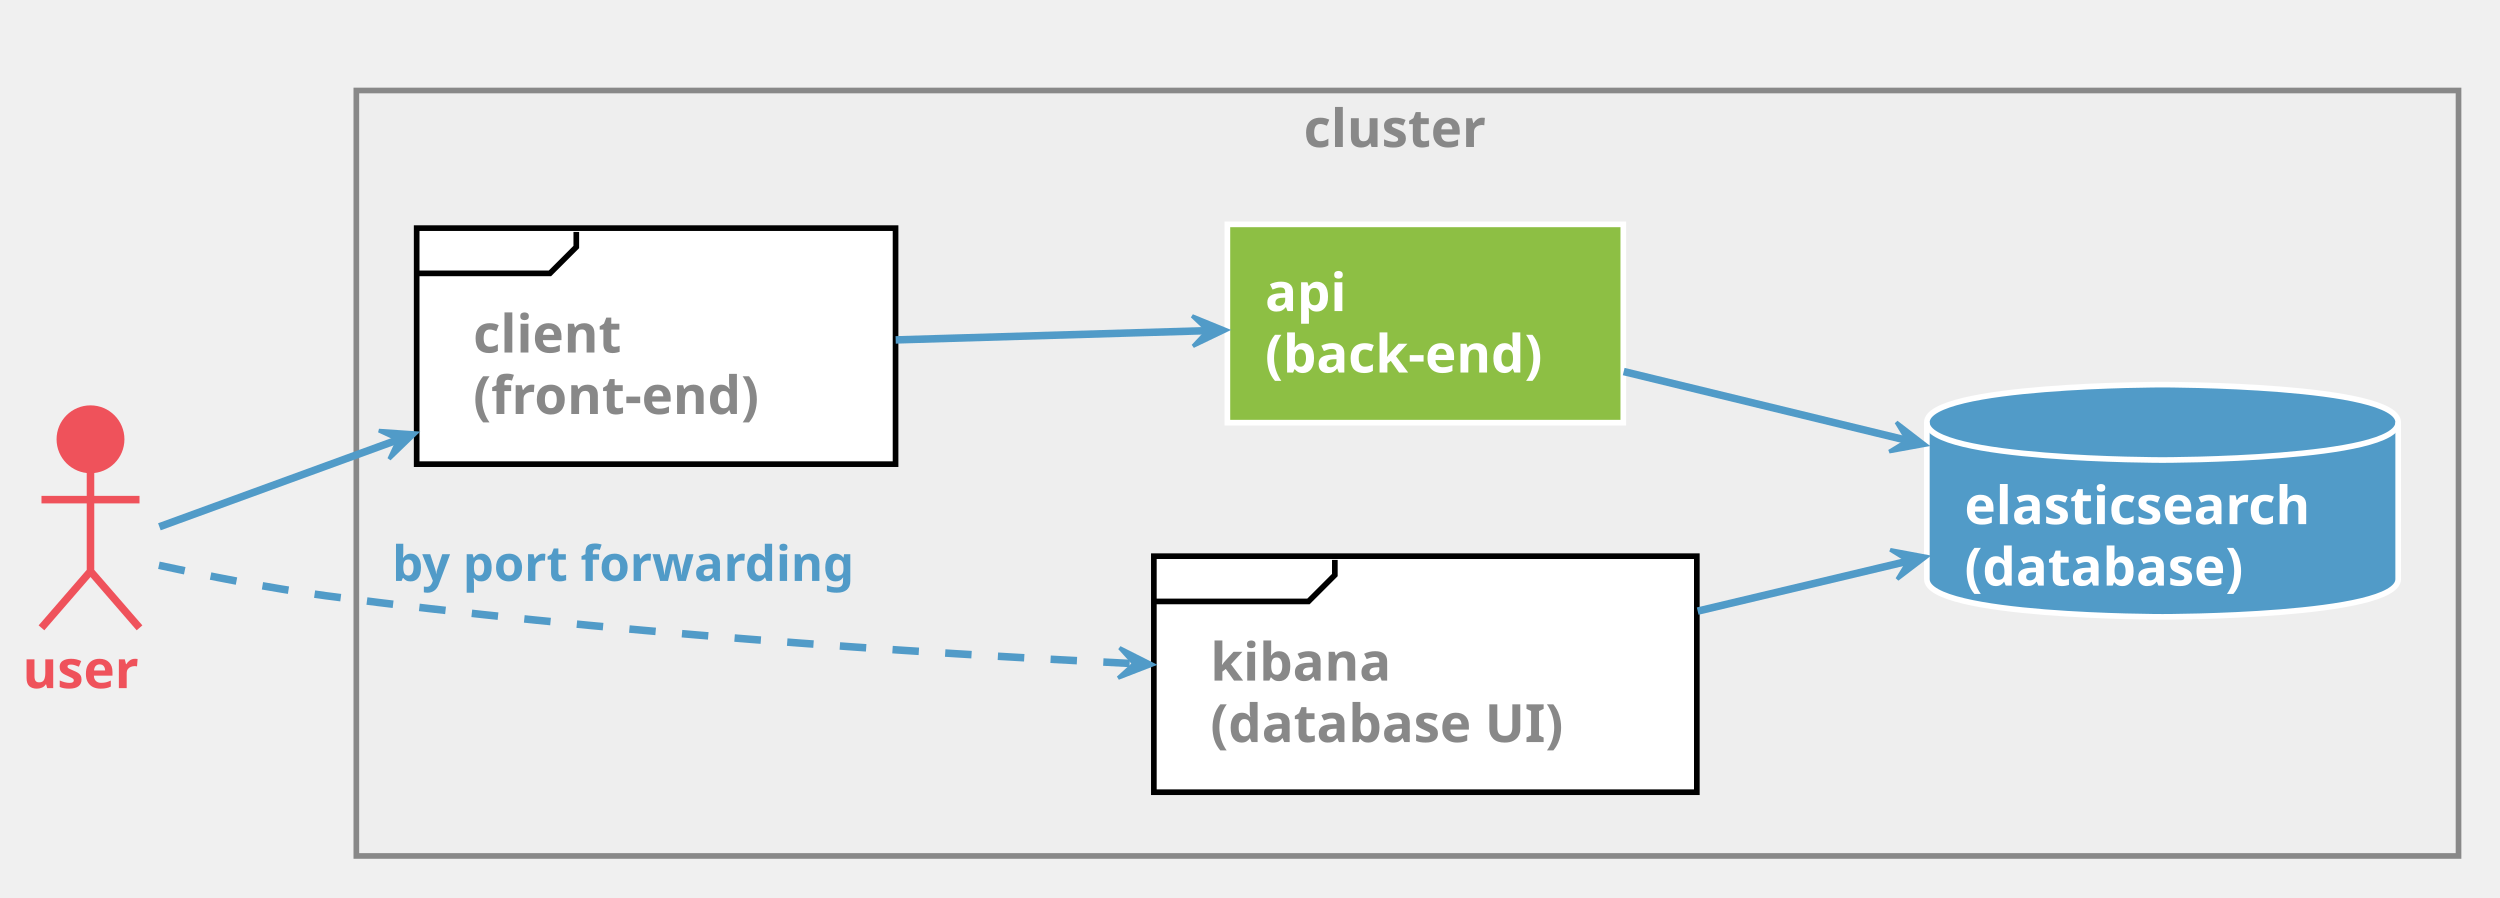
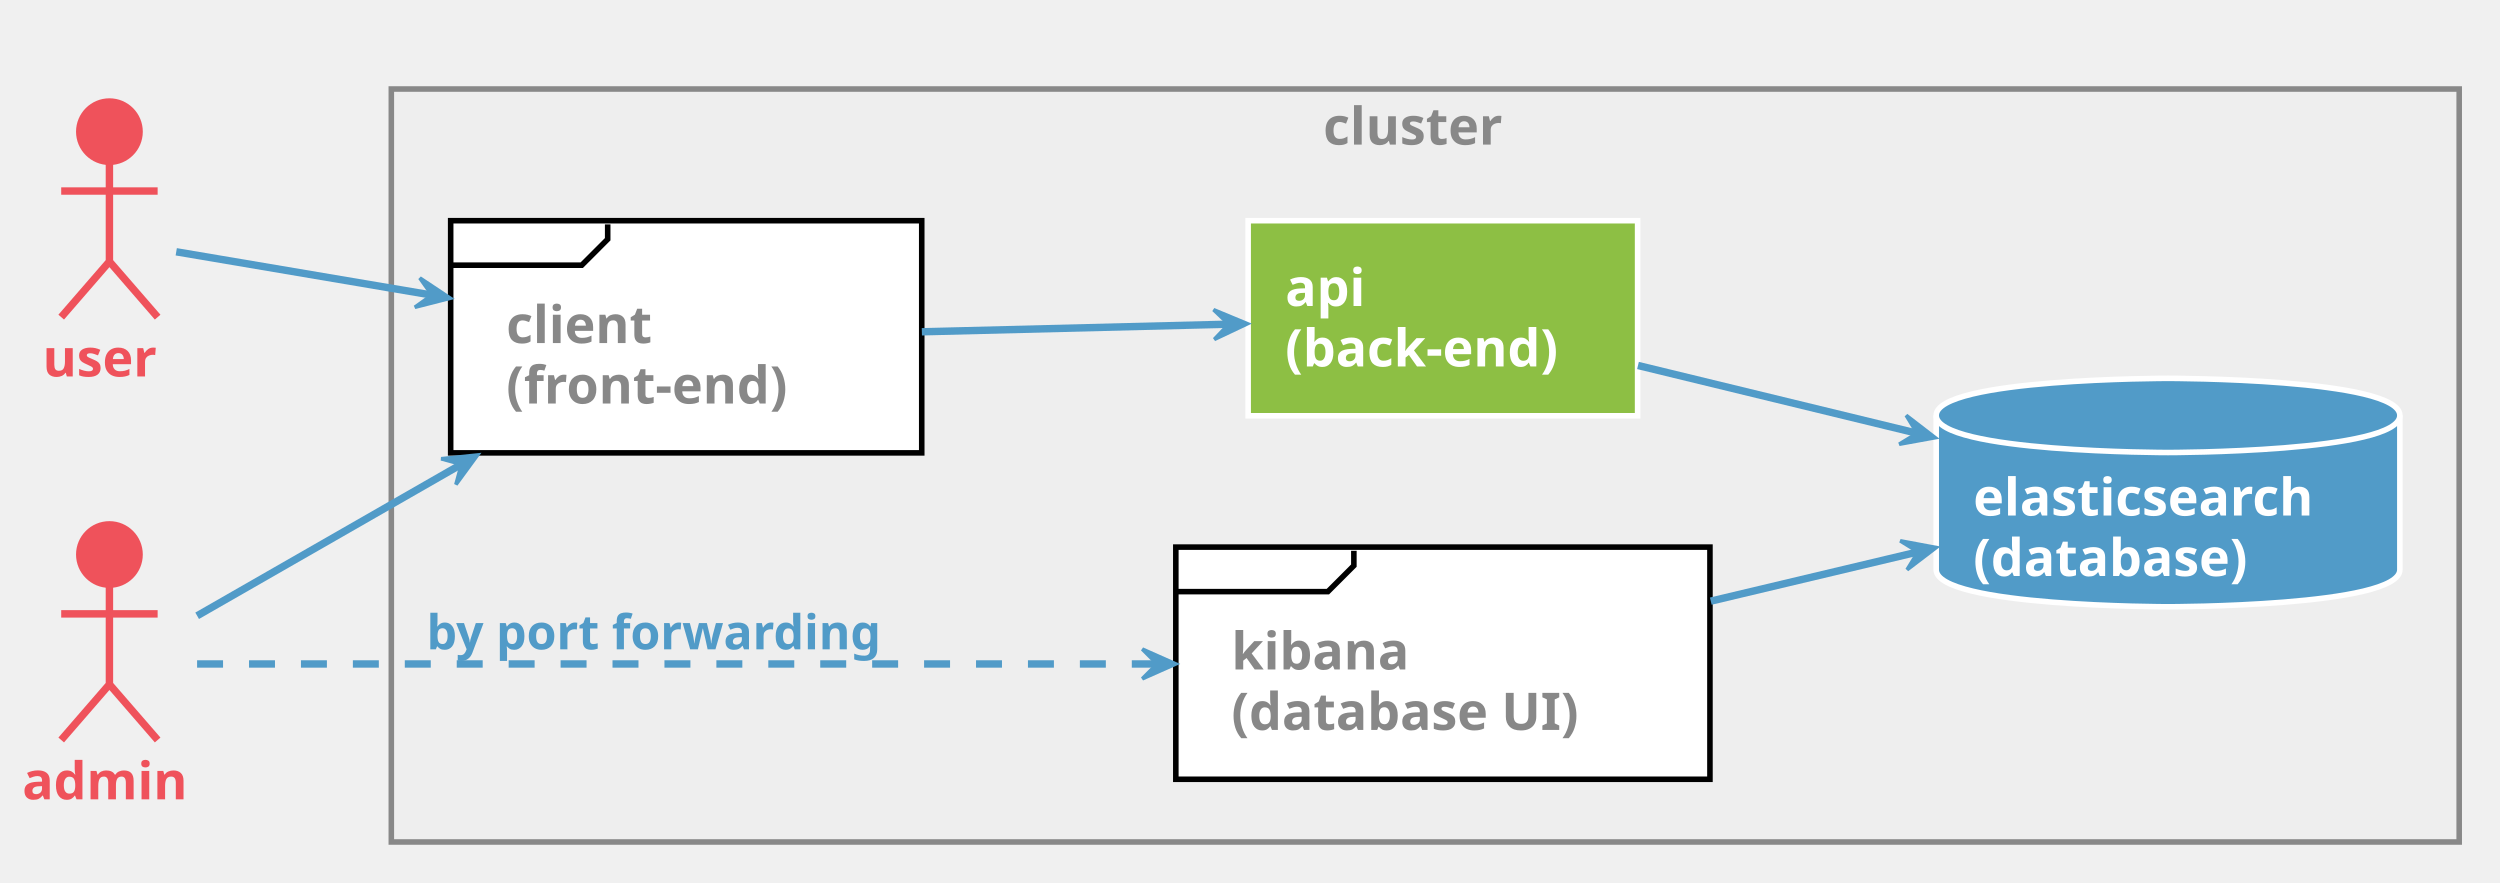
- <svg xmlns="http://www.w3.org/2000/svg" contentScriptType="application/ecmascript" contentStyleType="text/css" height="238px" preserveAspectRatio="none" style="width:663px;height:238px;" version="1.1" viewBox="0 0 663 238" width="663px" zoomAndPan="magnify">
+ <svg xmlns="http://www.w3.org/2000/svg" contentScriptType="application/ecmascript" contentStyleType="text/css" height="238px" preserveAspectRatio="none" style="width:674px;height:238px;" version="1.1" viewBox="0 0 674 238" width="674px" zoomAndPan="magnify">
  <defs />
  <g>
-     <rect fill="#EEEEEE" height="203" style="stroke: #888888; stroke-width: 1.5;" width="557.5" x="94.5" y="24" />
-     <text fill="#888888" font-family="sans-serif" font-size="14" font-weight="bold" lengthAdjust="spacingAndGlyphs" textLength="55" x="345.75" y="38.995">cluster</text>
-     <rect fill="#FFFFFF" height="62.594" style="stroke: #000000; stroke-width: 1.5;" width="127" x="110.5" y="60.5" />
-     <path d="M152.833,61.5 L152.833,65.5 L145.833,72.5 L110.5,72.5 " fill="none" style="stroke: #000000; stroke-width: 1.5;" />
-     <text fill="#888888" font-family="sans-serif" font-size="14" font-weight="bold" lengthAdjust="spacingAndGlyphs" textLength="43" x="125.5" y="93.495">client</text>
-     <text fill="#888888" font-family="sans-serif" font-size="14" font-weight="bold" lengthAdjust="spacingAndGlyphs" textLength="87" x="125.5" y="109.792">(front-end)</text>
-     <rect fill="#8DBF44" height="52.594" style="stroke: #FFFFFF; stroke-width: 1.5;" width="105" x="325.5" y="59.5" />
-     <text fill="#FFFFFF" font-family="sans-serif" font-size="14" font-weight="bold" lengthAdjust="spacingAndGlyphs" textLength="23" x="335.5" y="82.495">api</text>
-     <text fill="#FFFFFF" font-family="sans-serif" font-size="14" font-weight="bold" lengthAdjust="spacingAndGlyphs" textLength="85" x="335.5" y="98.792">(back-end)</text>
-     <path d="M511,112 C511,102 573.5,102 573.5,102 C573.5,102 636,102 636,112 L636,153.594 C636,163.594 573.5,163.594 573.5,163.594 C573.5,163.594 511,163.594 511,153.594 L511,112 " fill="#519BC8" style="stroke: #FFFFFF; stroke-width: 1.5;" />
-     <path d="M511,112 C511,122 573.5,122 573.5,122 C573.5,122 636,122 636,112 " fill="none" style="stroke: #FFFFFF; stroke-width: 1.5;" />
-     <text fill="#FFFFFF" font-family="sans-serif" font-size="14" font-weight="bold" lengthAdjust="spacingAndGlyphs" textLength="105" x="521" y="138.995">elasticsearch</text>
-     <text fill="#FFFFFF" font-family="sans-serif" font-size="14" font-weight="bold" lengthAdjust="spacingAndGlyphs" textLength="84" x="521" y="155.292">(database)</text>
-     <rect fill="#FFFFFF" height="62.594" style="stroke: #000000; stroke-width: 1.5;" width="144" x="306" y="147.5" />
-     <path d="M354,148.5 L354,152.5 L347,159.5 L306,159.5 " fill="none" style="stroke: #000000; stroke-width: 1.5;" />
-     <text fill="#888888" font-family="sans-serif" font-size="14" font-weight="bold" lengthAdjust="spacingAndGlyphs" textLength="51" x="321" y="180.495">kibana</text>
-     <text fill="#888888" font-family="sans-serif" font-size="14" font-weight="bold" lengthAdjust="spacingAndGlyphs" textLength="104" x="321" y="196.792">(database UI)</text>
-     <ellipse cx="24" cy="116.5" fill="#EF525B" rx="8" ry="8" style="stroke: #EF525B; stroke-width: 2.0;" />
-     <path d="M24,124.5 L24,151.5 M11,132.5 L37,132.5 M24,151.5 L11,166.5 M24,151.5 L37,166.5 " fill="none" style="stroke: #EF525B; stroke-width: 2.0;" />
-     <text fill="#EF525B" font-family="sans-serif" font-size="14" font-weight="bold" lengthAdjust="spacingAndGlyphs" textLength="36" x="6" y="182.495">user</text>
-     <path d="M42.267,139.7 C57.928,133.986 82.063,125.18 105.352,116.683 " fill="none" id="user-frontend" style="stroke: #519BC8; stroke-width: 2.0;" />
-     <polygon fill="#519BC8" points="110.305,114.875,100.479,114.203,105.608,116.589,103.222,121.718,110.305,114.875" style="stroke: #519BC8; stroke-width: 1.0;" />
-     <path d="M42.139,149.92 C54.426,152.589 71.403,155.989 86.5,158 C158.752,167.625 241.743,173.069 300.471,175.989 " fill="none" id="user-kibana" style="stroke: #519BC8; stroke-width: 2.0; stroke-dasharray: 7.0,7.0;" />
-     <polygon fill="#519BC8" points="305.721,176.246,296.927,171.811,300.727,176.002,296.536,179.802,305.721,176.246" style="stroke: #519BC8; stroke-width: 1.0;" />
-     <text fill="#519BC8" font-family="sans-serif" font-size="13" font-weight="bold" lengthAdjust="spacingAndGlyphs" textLength="140" x="104" y="154.067">by port forwarding</text>
-     <path d="M237.531,90.143 C263.927,89.359 294.445,88.452 320.192,87.687 " fill="none" id="frontend-backend" style="stroke: #519BC8; stroke-width: 2.0;" />
-     <polygon fill="#519BC8" points="325.275,87.536,316.16,83.805,320.277,87.685,316.398,91.802,325.275,87.536" style="stroke: #519BC8; stroke-width: 1.0;" />
-     <path d="M430.6,98.533 C453.691,104.142 481.205,110.825 505.832,116.807 " fill="none" id="backend-elastic" style="stroke: #519BC8; stroke-width: 2.0;" />
-     <polygon fill="#519BC8" points="510.716,117.993,502.914,111.982,505.857,116.813,501.026,119.756,510.716,117.993" style="stroke: #519BC8; stroke-width: 1.0;" />
-     <path d="M450.228,162.067 C468.45,157.735 487.974,153.094 505.951,148.821 " fill="none" id="kibana-elastic" style="stroke: #519BC8; stroke-width: 2.0;" />
-     <polygon fill="#519BC8" points="510.978,147.625,501.297,145.814,506.113,148.781,503.146,153.597,510.978,147.625" style="stroke: #519BC8; stroke-width: 1.0;" />
+     <rect fill="#EEEEEE" height="203" style="stroke: #888888; stroke-width: 1.5;" width="557.5" x="105.5" y="24" />
+     <text fill="#888888" font-family="sans-serif" font-size="14" font-weight="bold" lengthAdjust="spacingAndGlyphs" textLength="55" x="356.75" y="38.995">cluster</text>
+     <rect fill="#FFFFFF" height="62.594" style="stroke: #000000; stroke-width: 1.5;" width="127" x="121.5" y="59.5" />
+     <path d="M163.833,60.5 L163.833,64.5 L156.833,71.5 L121.5,71.5 " fill="none" style="stroke: #000000; stroke-width: 1.5;" />
+     <text fill="#888888" font-family="sans-serif" font-size="14" font-weight="bold" lengthAdjust="spacingAndGlyphs" textLength="43" x="136.5" y="92.495">client</text>
+     <text fill="#888888" font-family="sans-serif" font-size="14" font-weight="bold" lengthAdjust="spacingAndGlyphs" textLength="87" x="136.5" y="108.792">(front-end)</text>
+     <rect fill="#8DBF44" height="52.594" style="stroke: #FFFFFF; stroke-width: 1.5;" width="105" x="336.5" y="59.5" />
+     <text fill="#FFFFFF" font-family="sans-serif" font-size="14" font-weight="bold" lengthAdjust="spacingAndGlyphs" textLength="23" x="346.5" y="82.495">api</text>
+     <text fill="#FFFFFF" font-family="sans-serif" font-size="14" font-weight="bold" lengthAdjust="spacingAndGlyphs" textLength="85" x="346.5" y="98.792">(back-end)</text>
+     <path d="M522,112 C522,102 584.5,102 584.5,102 C584.5,102 647,102 647,112 L647,153.594 C647,163.594 584.5,163.594 584.5,163.594 C584.5,163.594 522,163.594 522,153.594 L522,112 " fill="#519BC8" style="stroke: #FFFFFF; stroke-width: 1.5;" />
+     <path d="M522,112 C522,122 584.5,122 584.5,122 C584.5,122 647,122 647,112 " fill="none" style="stroke: #FFFFFF; stroke-width: 1.5;" />
+     <text fill="#FFFFFF" font-family="sans-serif" font-size="14" font-weight="bold" lengthAdjust="spacingAndGlyphs" textLength="105" x="532" y="138.995">elasticsearch</text>
+     <text fill="#FFFFFF" font-family="sans-serif" font-size="14" font-weight="bold" lengthAdjust="spacingAndGlyphs" textLength="84" x="532" y="155.292">(database)</text>
+     <rect fill="#FFFFFF" height="62.594" style="stroke: #000000; stroke-width: 1.5;" width="144" x="317" y="147.5" />
+     <path d="M365,148.5 L365,152.5 L358,159.5 L317,159.5 " fill="none" style="stroke: #000000; stroke-width: 1.5;" />
+     <text fill="#888888" font-family="sans-serif" font-size="14" font-weight="bold" lengthAdjust="spacingAndGlyphs" textLength="51" x="332" y="180.495">kibana</text>
+     <text fill="#888888" font-family="sans-serif" font-size="14" font-weight="bold" lengthAdjust="spacingAndGlyphs" textLength="104" x="332" y="196.792">(database UI)</text>
+     <ellipse cx="29.5" cy="35.5" fill="#EF525B" rx="8" ry="8" style="stroke: #EF525B; stroke-width: 2.0;" />
+     <path d="M29.5,43.5 L29.5,70.5 M16.5,51.5 L42.5,51.5 M29.5,70.5 L16.5,85.5 M29.5,70.5 L42.5,85.5 " fill="none" style="stroke: #EF525B; stroke-width: 2.0;" />
+     <text fill="#EF525B" font-family="sans-serif" font-size="14" font-weight="bold" lengthAdjust="spacingAndGlyphs" textLength="36" x="11.5" y="101.495">user</text>
+     <ellipse cx="29.5" cy="149.5" fill="#EF525B" rx="8" ry="8" style="stroke: #EF525B; stroke-width: 2.0;" />
+     <path d="M29.5,157.5 L29.5,184.5 M16.5,165.5 L42.5,165.5 M29.5,184.5 L16.5,199.5 M29.5,184.5 L42.5,199.5 " fill="none" style="stroke: #EF525B; stroke-width: 2.0;" />
+     <text fill="#EF525B" font-family="sans-serif" font-size="14" font-weight="bold" lengthAdjust="spacingAndGlyphs" textLength="47" x="6" y="215.495">admin</text>
+     <path d="M47.514,67.882 C64.272,70.72 90.973,75.243 116.333,79.539 " fill="none" id="user-frontend" style="stroke: #519BC8; stroke-width: 2.0;" />
+     <polygon fill="#519BC8" points="121.384,80.394,113.179,74.946,116.454,79.558,111.842,82.833,121.384,80.394" style="stroke: #519BC8; stroke-width: 1.0;" />
+     <path d="M53.15,166.015 C71.835,155.303 99.224,139.601 124.122,125.328 " fill="none" id="admin-frontend" style="stroke: #519BC8; stroke-width: 2.0;" />
+     <polygon fill="#519BC8" points="128.739,122.681,118.942,123.687,124.401,125.168,122.92,130.627,128.739,122.681" style="stroke: #519BC8; stroke-width: 1.0;" />
+     <path d="M53.134,179 C104.049,179 229.551,179 311.621,179 " fill="none" id="admin-kibana" style="stroke: #519BC8; stroke-width: 2.0; stroke-dasharray: 7.0,7.0;" />
+     <polygon fill="#519BC8" points="316.963,179,307.963,175,311.963,179,307.963,183,316.963,179" style="stroke: #519BC8; stroke-width: 1.0;" />
+     <text fill="#519BC8" font-family="sans-serif" font-size="13" font-weight="bold" lengthAdjust="spacingAndGlyphs" textLength="140" x="115" y="175.067">by port forwarding</text>
+     <path d="M248.531,89.452 C274.927,88.799 305.445,88.043 331.192,87.406 " fill="none" id="frontend-backend" style="stroke: #519BC8; stroke-width: 2.0;" />
+     <polygon fill="#519BC8" points="336.275,87.28,327.179,83.502,331.276,87.403,327.376,91.5,336.275,87.28" style="stroke: #519BC8; stroke-width: 1.0;" />
+     <path d="M441.6,98.533 C464.691,104.142 492.205,110.825 516.832,116.807 " fill="none" id="backend-elastic" style="stroke: #519BC8; stroke-width: 2.0;" />
+     <polygon fill="#519BC8" points="521.716,117.993,513.914,111.982,516.857,116.813,512.026,119.756,521.716,117.993" style="stroke: #519BC8; stroke-width: 1.0;" />
+     <path d="M461.228,162.067 C479.45,157.735 498.974,153.094 516.951,148.821 " fill="none" id="kibana-elastic" style="stroke: #519BC8; stroke-width: 2.0;" />
+     <polygon fill="#519BC8" points="521.978,147.625,512.297,145.814,517.113,148.781,514.146,153.597,521.978,147.625" style="stroke: #519BC8; stroke-width: 1.0;" />
  </g>
</svg>
